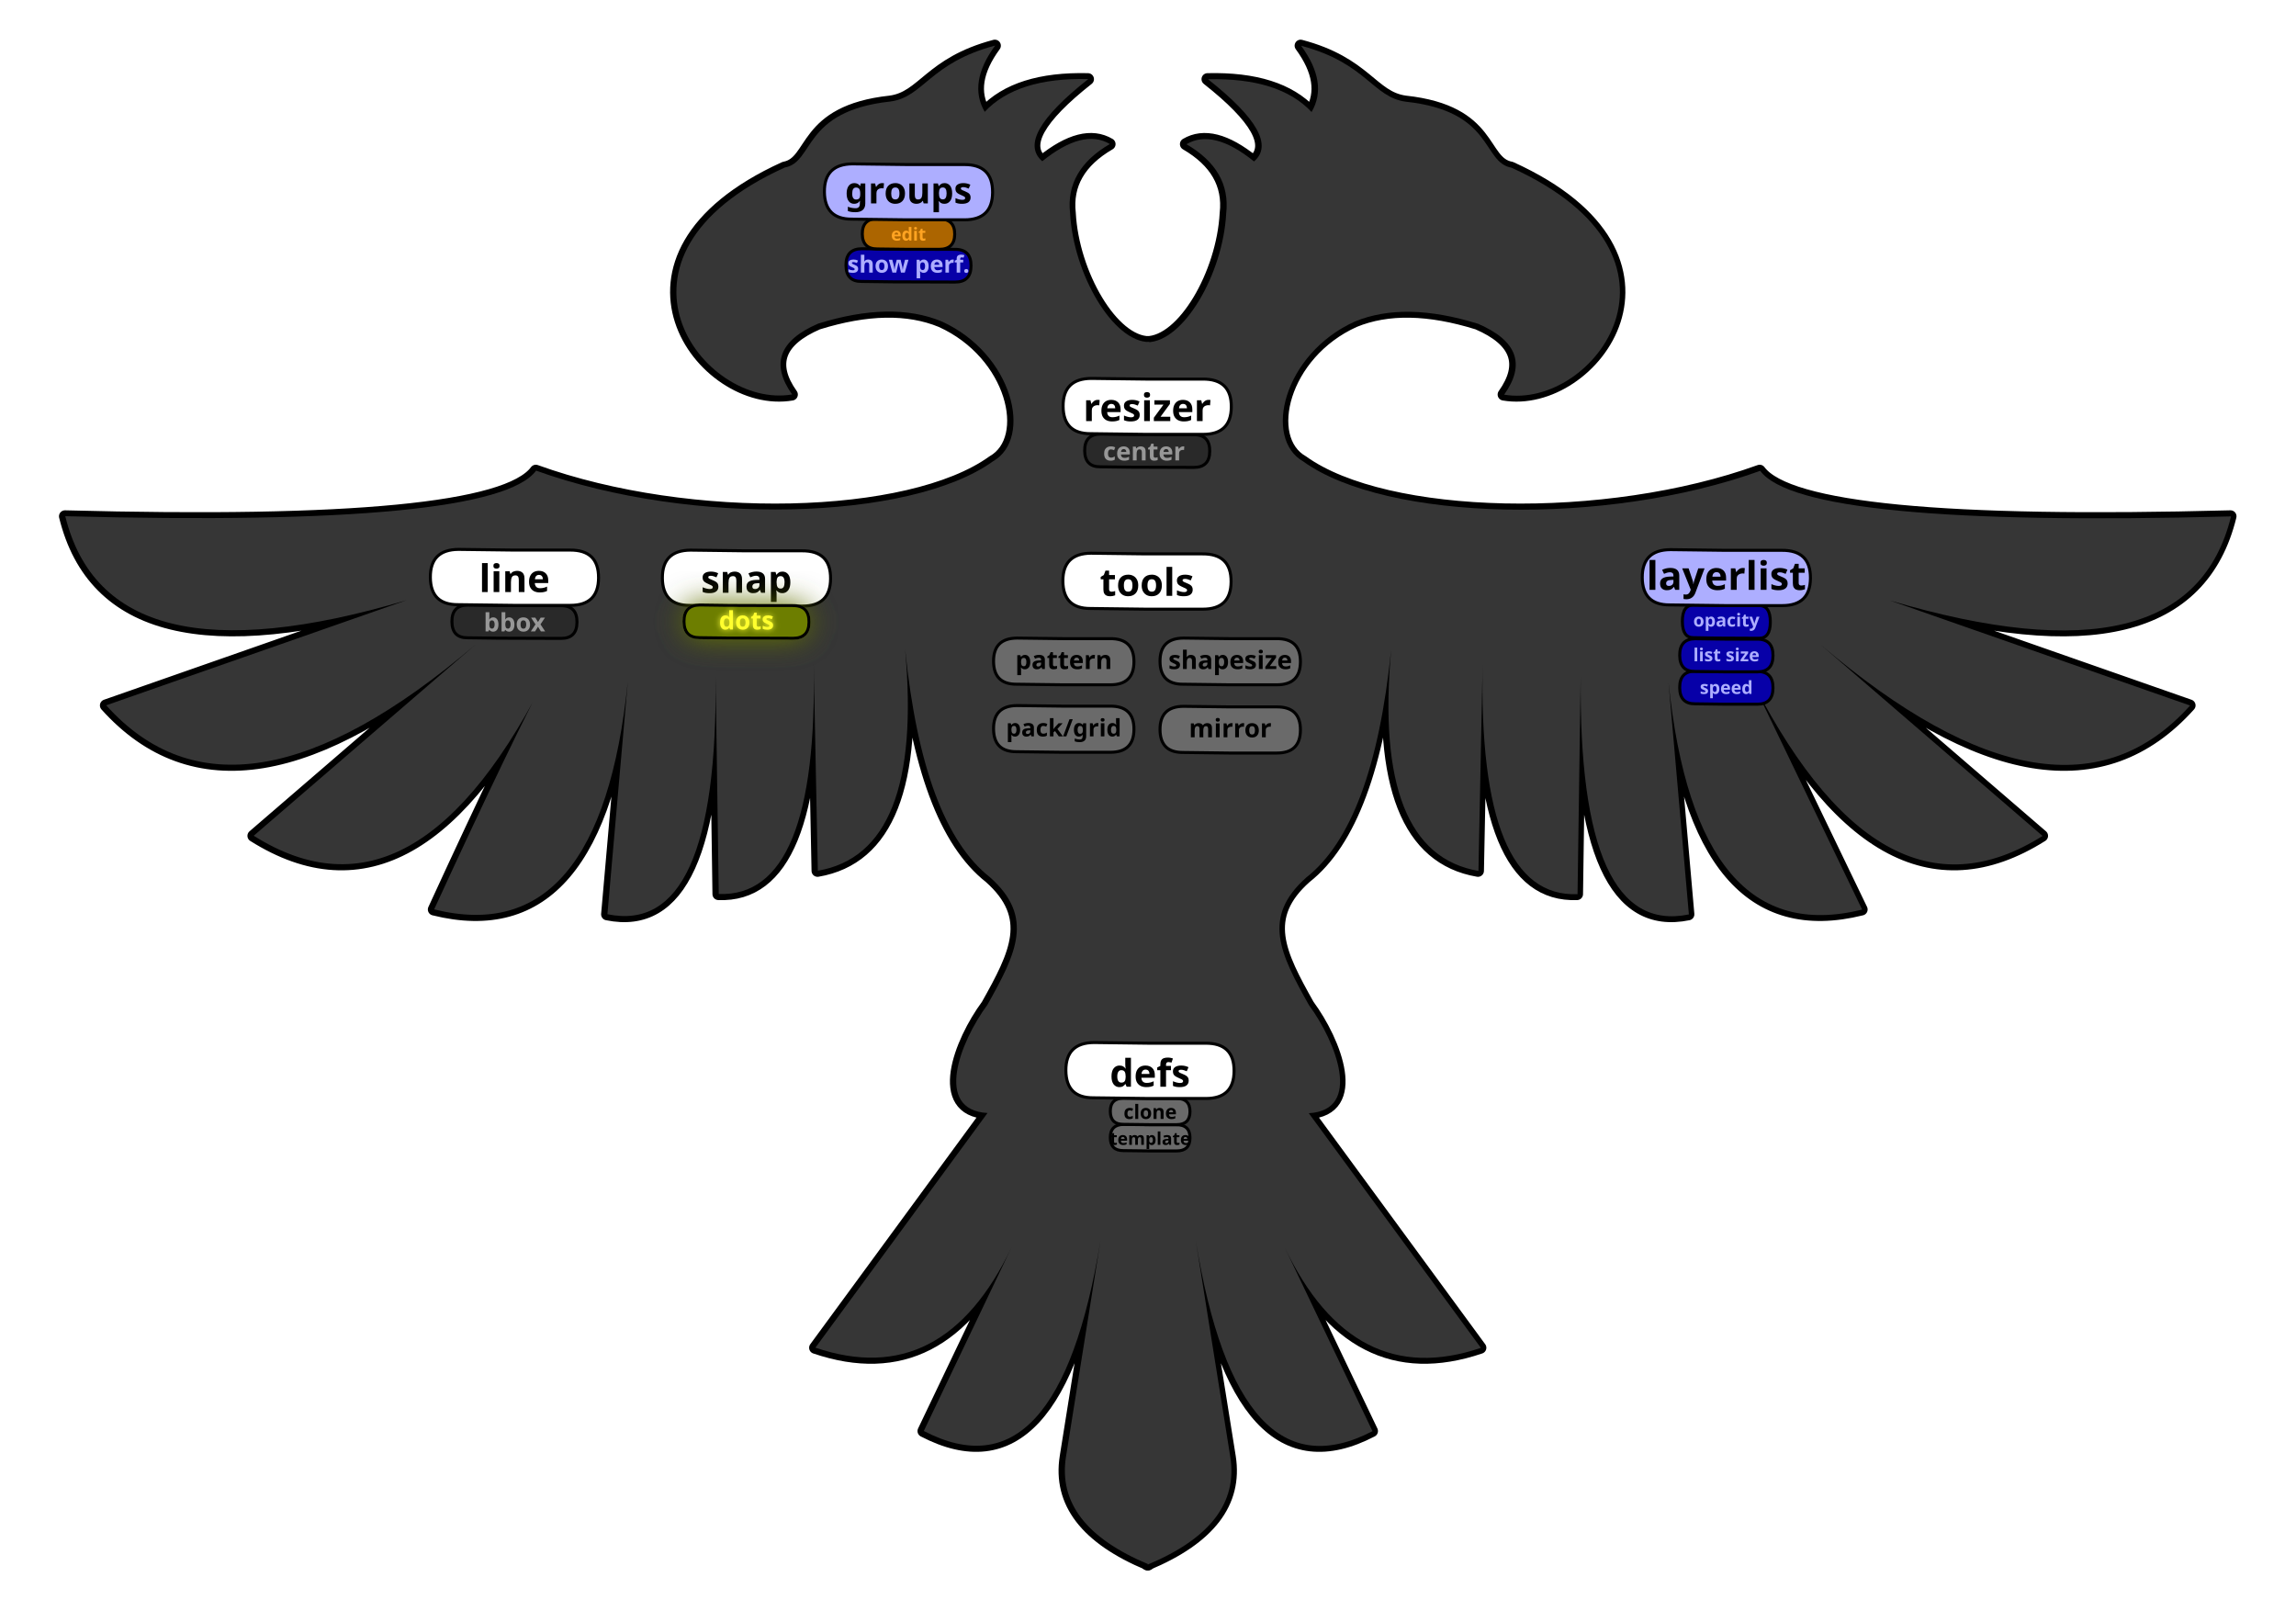
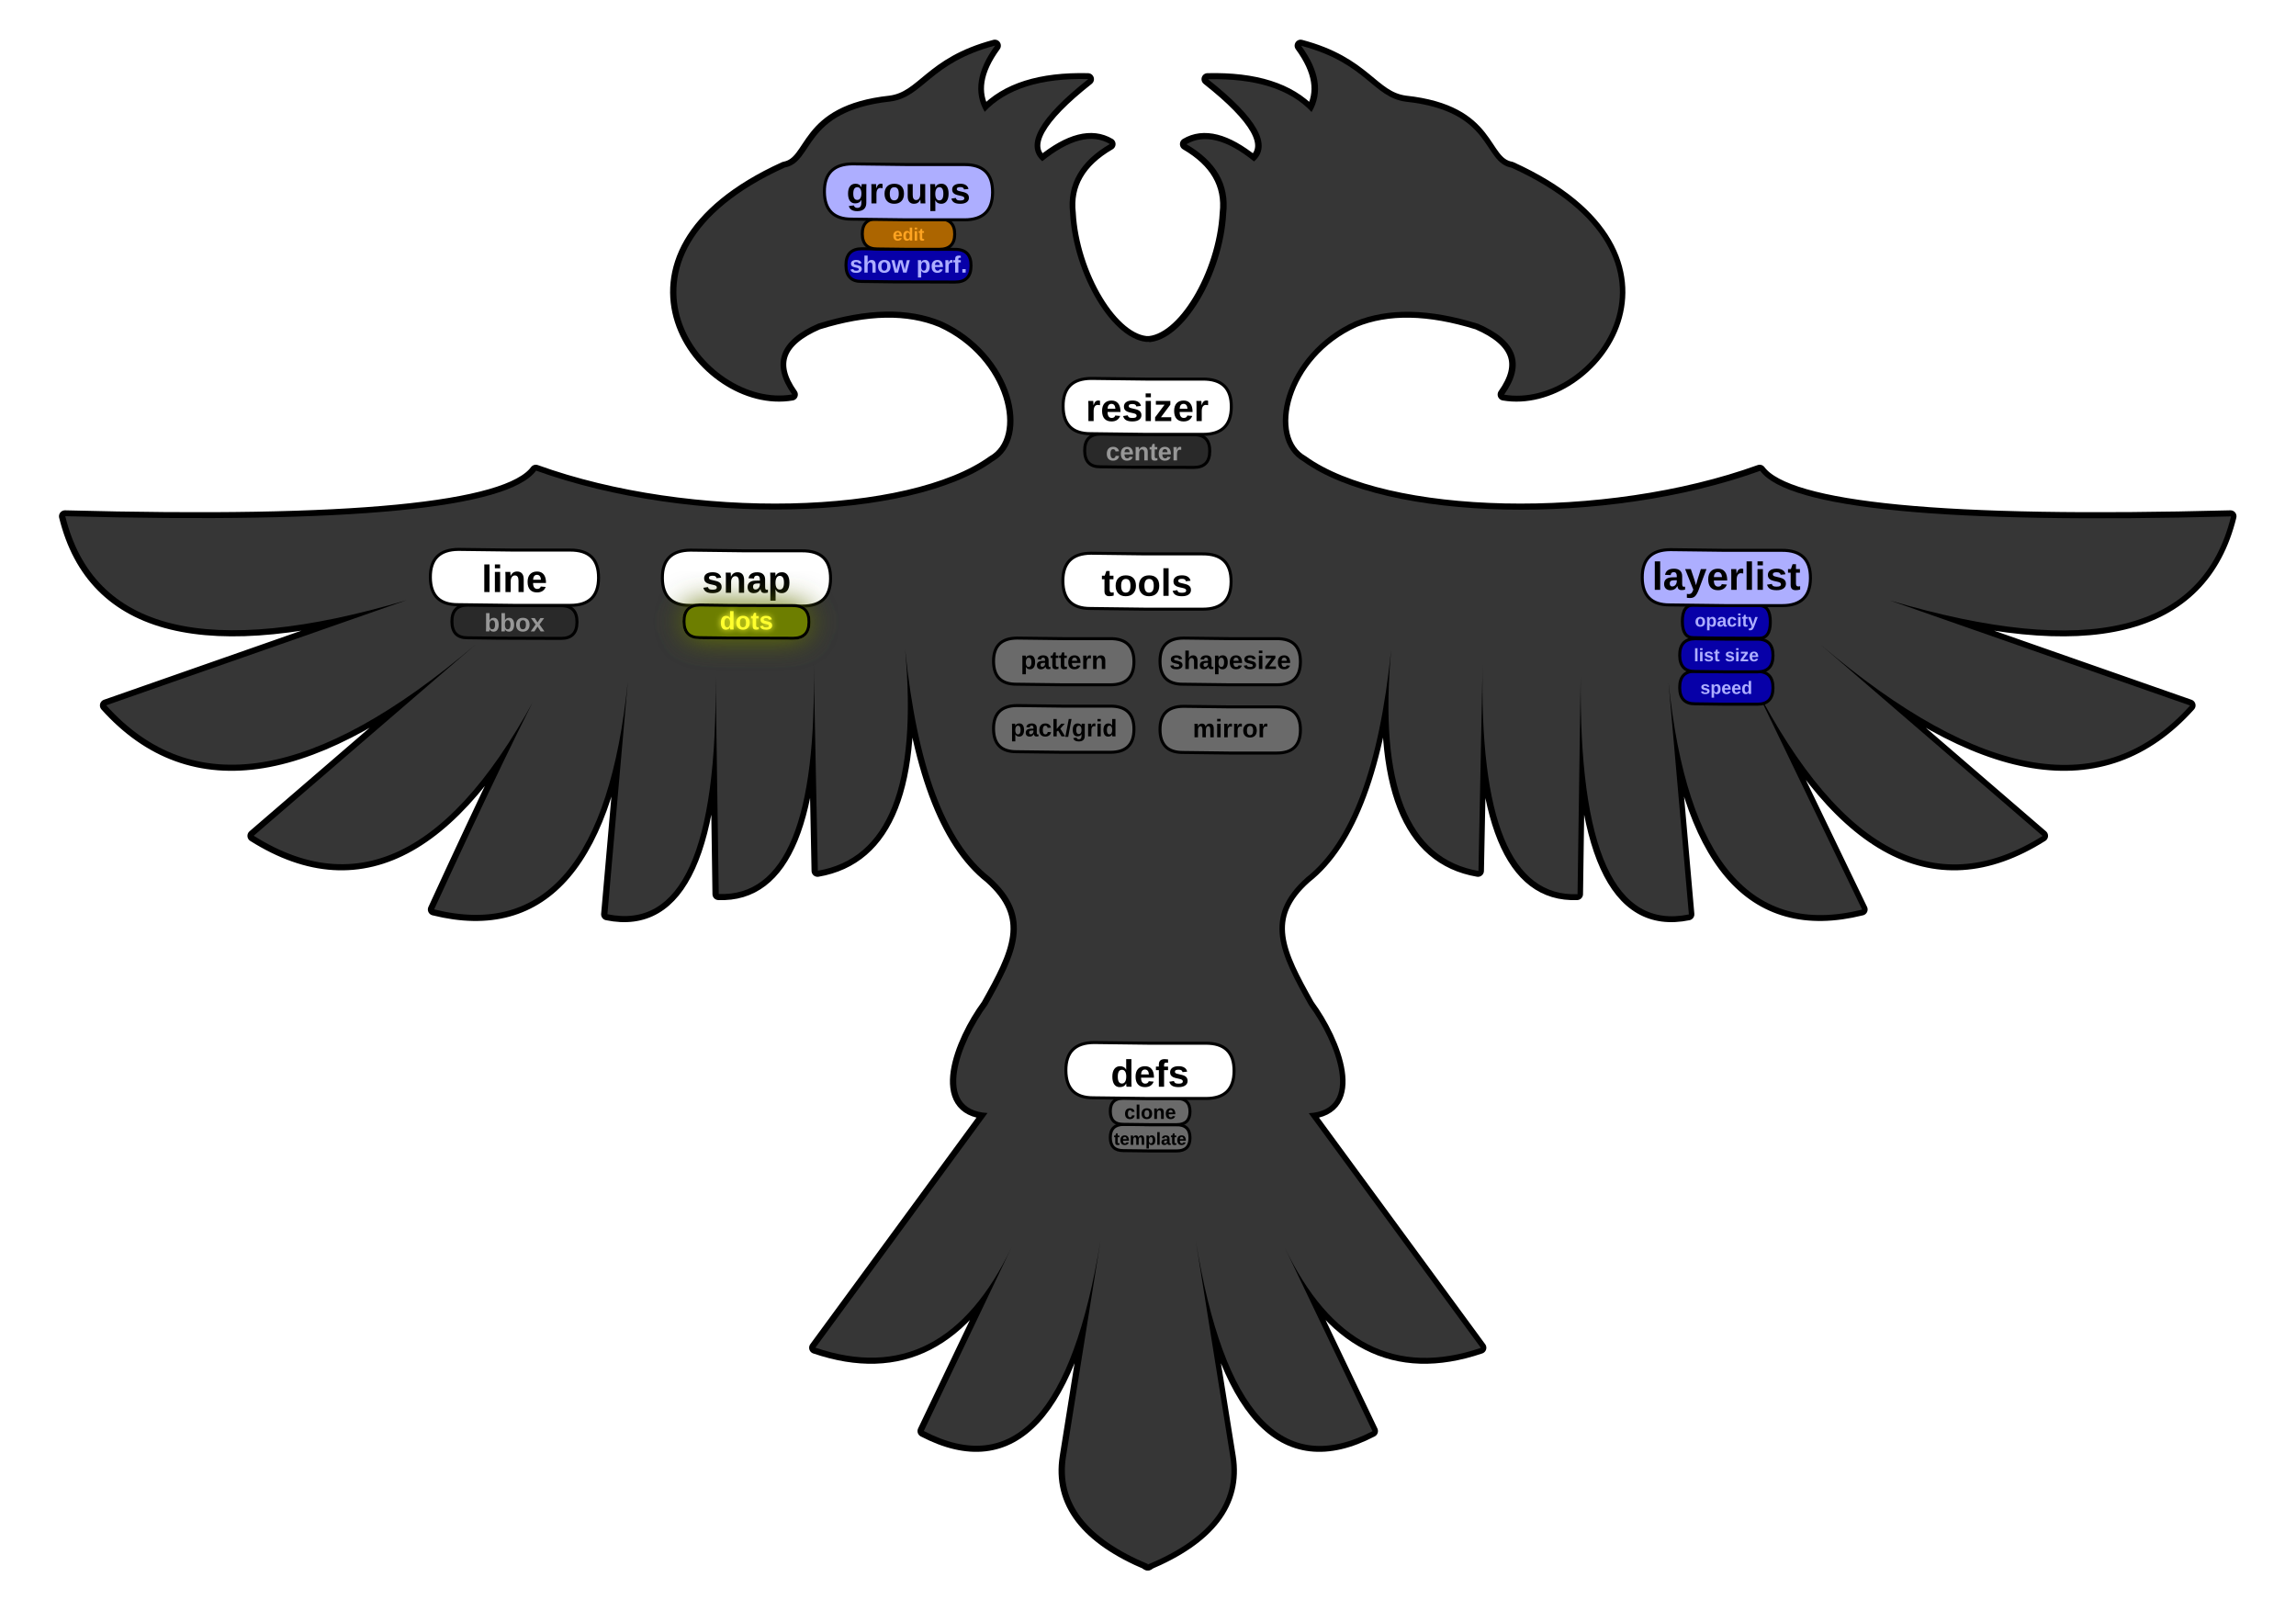
<svg xmlns="http://www.w3.org/2000/svg" xmlns:ns1="http://svgjs.com/svgjs" width="100%" height="100%" version="1.1" style="stroke-linecap: round; stroke-linejoin: round; stroke-miterlimit: 20; background: rgba(40, 40, 40, 0.95);" viewBox="-765.566 -29.756 1529.726 1072.652">
-   <defs id="SvgjsDefs2002">
+   <defs id="SvgjsDefs2016">
    <filter id="SvgjsFilter22641" width="300%" height="300%" x="-100%" y="-100%">
      <feColorMatrix id="SvgjsFeColorMatrix22642" type="matrix" values="1 0 0 0 0 0 1 0 0 0 0 0 1 0 0 0 0 0 1 0" result="SvgjsFeColorMatrix22642Out" in="SourceGraphic" />
      <feGaussianBlur id="SvgjsFeGaussianBlur22643" stdDeviation="10 10" result="SvgjsFeGaussianBlur22643Out" in="SvgjsFeColorMatrix22642Out" />
      <feBlend id="SvgjsFeBlend22644" in="SourceGraphic" in2="SvgjsFeGaussianBlur22643Out" mode="normal" result="SvgjsFeBlend22644Out" />
    </filter>
    <filter id="SvgjsFilter91377" width="300%" height="300%" x="-100%" y="-100%">
      <feColorMatrix id="SvgjsFeColorMatrix91378" type="matrix" values="1 0 0 0 0 0 1 0 0 0 0 0 1 0 0 0 0 0 1 0" result="SvgjsFeColorMatrix91378Out" in="SourceGraphic" />
      <feGaussianBlur id="SvgjsFeGaussianBlur91379" stdDeviation="2 2" result="SvgjsFeGaussianBlur91379Out" in="SvgjsFeColorMatrix91378Out" />
      <feBlend id="SvgjsFeBlend91380" in="SourceGraphic" in2="SvgjsFeGaussianBlur91379Out" mode="normal" result="SvgjsFeBlend91380Out" />
    </filter>
  </defs>
  <svg id="S-54-54e49e" style="overflow: visible; pointer-events: none;" data-hidden="false" data-disabled="true">
    <path id="P-4f-54d82a" d="M566.051 19.151C541.751 19.074 515.426 -26.241 513.273 -66.768Q510.056 -95.497 539.761 -112.797Q522.019 -123.341 494.738 -101.318Q476.127 -117.202 525.377 -156.067Q477.928 -157.213 456.396 -134.254Q445.131 -153.513 463.343 -178.383C419.748 -166.877 415.694 -144.088 393.643 -141.127C334.672 -134.766 343.106 -100.775 323.161 -97.13C191.729 -37.426 268.579 64.321 328.088 54.04Q306.439 23.631 345.468 6.827Q394.319 -8.366 427.546 5.312C475.391 26.947 488.708 83.391 461.945 98.558C406.565 138.472 260.287 141.929 157.503 104.798Q129.359 142.751 -156.191 135.159Q-127.98 250.148 71.227 191.109L-128.918 261.147Q-42.965 356.96 117.058 220.76L-30.633 348.036Q78.562 416.789 167.026 236.382Q142.222 282.513 89.571 397.087Q200.148 424.635 218.59 245.498L205.01 400.312Q278.791 415.55 277.102 241.551L279.19 386.829Q345.605 389.423 342.423 232.878L345.207 371.336Q415.598 359.299 403.381 223.957Q415.228 340.66 459.946 375.73C489.667 402.187 477.455 426.325 458.158 460.706C439.968 485.353 422.35 530.726 458.249 532.754L343.597 689.074Q428.59 717.933 474.346 622.073L415.807 744.579Q505.289 791.151 533.603 617.307L510.532 761.79Q503.352 807.483 565.525 833.419 " style="stroke: rgb(0, 0, 0); stroke-opacity: 1; stroke-width: 8; fill: rgb(115, 115, 115); fill-opacity: 0;" data-fill="#737373" class="" transform="matrix(1,0,0,1,-566.0807,179.0526)" />
    <path id="P-f4-3486a8" d="M-156.191 19.151C-131.891 19.074 -105.567 -26.241 -103.414 -66.768Q-100.196 -95.497 -129.901 -112.797Q-112.159 -123.341 -84.878 -101.318Q-66.268 -117.202 -115.518 -156.067Q-68.068 -157.213 -46.536 -134.254Q-35.272 -153.513 -53.484 -178.383C-9.889 -166.877 -5.834 -144.088 16.216 -141.127C75.187 -134.766 66.754 -100.775 86.699 -97.13C218.13 -37.426 141.28 64.321 81.772 54.04Q103.42 23.631 64.392 6.827Q15.541 -8.366 -17.686 5.312C-65.531 26.947 -78.848 83.391 -52.085 98.558C3.295 138.472 149.572 141.929 252.357 104.798Q280.5 142.751 566.051 135.159Q537.84 250.148 338.633 191.109L538.778 261.147Q452.825 356.96 292.801 220.76L440.493 348.036Q331.298 416.789 242.834 236.382L320.288 397.087Q209.712 424.635 191.269 245.498L204.85 400.312Q131.069 415.55 132.757 241.551L130.669 386.829Q64.255 389.423 67.437 232.878L64.653 371.336Q-5.739 359.299 6.479 223.957Q-5.368 340.66 -50.087 375.73C-79.807 402.187 -67.595 426.325 -48.299 460.706C-30.108 485.353 -12.49 530.726 -48.389 532.754L66.263 689.074Q-18.73 717.933 -64.487 622.073L-5.947 744.579Q-95.43 791.151 -123.743 617.307L-100.673 761.79Q-93.493 807.483 -155.666 833.419 " style="stroke: rgb(0, 0, 0); stroke-opacity: 1; stroke-width: 8; fill: rgb(115, 115, 115); fill-opacity: 0;" data-fill="#737373" class="" transform="matrix(1,0,0,1,154.4674,179.0526)" />
  </svg>
  <svg id="S-ab-0e3db4" style="overflow: visible; pointer-events: none;" data-disabled="true" data-hidden="false">
    <g id="G-22-adeb75" class="">
      <path id="P-1b-bd680c" d="M-156.191 19.151C-131.891 19.074 -105.567 -26.241 -103.414 -66.768Q-100.196 -95.497 -129.901 -112.797Q-112.159 -123.341 -84.878 -101.318Q-66.268 -117.202 -115.518 -156.067Q-68.068 -157.213 -46.536 -134.254Q-35.272 -153.513 -53.484 -178.383C-9.889 -166.877 -5.834 -144.088 16.216 -141.127C75.187 -134.766 66.754 -100.775 86.699 -97.13C218.13 -37.426 141.28 64.321 81.772 54.04Q103.42 23.631 64.392 6.827Q15.541 -8.366 -17.686 5.312C-65.531 26.947 -78.848 83.391 -52.085 98.558C3.295 138.472 149.572 141.929 252.357 104.798Q280.5 142.751 566.051 135.159Q537.84 250.148 338.633 191.109L538.778 261.147Q452.825 356.96 292.801 220.76L440.493 348.036Q331.298 416.789 242.834 236.382L320.288 397.087Q209.712 424.635 191.269 245.498L204.85 400.312Q131.069 415.55 132.757 241.551L130.669 386.829Q64.255 389.423 67.437 232.878L64.653 371.336Q-5.739 359.299 6.479 223.957Q-5.368 340.66 -50.087 375.73C-79.807 402.187 -67.595 426.325 -48.299 460.706C-30.108 485.353 -12.49 530.726 -48.389 532.754L66.263 689.074Q-18.73 717.933 -64.487 622.073L-5.947 744.579Q-95.43 791.151 -123.743 617.307L-100.673 761.79Q-93.493 807.483 -155.666 833.419 " style="stroke: rgb(0, 0, 0); stroke-opacity: 1; stroke-width: 0; fill: rgb(54, 54, 54); fill-opacity: 1;" data-fill="#737373" class="" transform="matrix(1,0,0,1,154.8152,179.1194)" />
      <path id="P-86-2c8822" d="M566.051 19.151C541.751 19.074 515.426 -26.241 513.273 -66.768Q510.056 -95.497 539.761 -112.797Q522.019 -123.341 494.738 -101.318Q476.127 -117.202 525.377 -156.067Q477.928 -157.213 456.396 -134.254Q445.131 -153.513 463.343 -178.383C419.748 -166.877 415.694 -144.088 393.643 -141.127C334.672 -134.766 343.106 -100.775 323.161 -97.13C191.729 -37.426 268.579 64.321 328.088 54.04Q306.439 23.631 345.468 6.827Q394.319 -8.366 427.546 5.312C475.391 26.947 488.708 83.391 461.945 98.558C406.565 138.472 260.287 141.929 157.503 104.798Q129.359 142.751 -156.191 135.159Q-127.98 250.148 71.227 191.109L-128.918 261.147Q-42.965 356.96 117.058 220.76L-30.633 348.036Q78.562 416.789 167.026 236.382Q142.222 282.513 89.571 397.087Q200.148 424.635 218.59 245.498L205.01 400.312Q278.791 415.55 277.102 241.551L279.19 386.829Q345.605 389.423 342.423 232.878L345.207 371.336Q415.598 359.299 403.381 223.957Q415.228 340.66 459.946 375.73C489.667 402.187 477.455 426.325 458.158 460.706C439.968 485.353 422.35 530.726 458.249 532.754L343.597 689.074Q428.59 717.933 474.346 622.073L415.807 744.579Q505.289 791.151 533.603 617.307L510.532 761.79Q503.352 807.483 565.525 833.419 " style="stroke: rgb(0, 0, 0); stroke-opacity: 1; stroke-width: 0; fill: rgb(54, 54, 54); fill-opacity: 1;" data-fill="#737373" class="" transform="matrix(1,0,0,1,-565.8838,178.9851)" />
    </g>
  </svg>
  <svg id="S-11-83ed69" style="overflow: visible; pointer-events: all;" data-hidden="false" data-disabled="false">
    <path id="P-aa-edf72d" d="M-98.18 -101.456L-56.843 -101.319Q-45.951 -101.427 -46.039 -90.313Q-46.102 -79.525 -56.637 -79.525L-98.23 -79.662L-119.015 -79.93Q-129.268 -79.885 -129.367 -90.658Q-129.451 -101.638 -118.784 -101.724L-98.18 -101.456 " style="stroke: rgb(0, 0, 0); stroke-opacity: 1; stroke-width: 2; fill: rgb(7, 0, 168); fill-opacity: 1;" class="" transform="matrix(1,-1.942890425442922e-16,1.942890425442922e-16,1,-72.57013,237.6755)" />
-     <text id="T-19-f764f0" font-family="Noteworthy" font-size="15.67" font-weight="bold" font-style="normal" style="stroke: rgb(0, 0, 0); stroke-opacity: 1; stroke-width: 0; fill: rgb(173, 174, 255); fill-opacity: 1;" text-anchor="middle" class="" transform="matrix(1,-1.942890425442922e-16,1.942890425442922e-16,1,-160.2808,133.8417)" ns1:data="{&quot;leading&quot;:&quot;1.15&quot;}">
+     <text id="T-19-f764f0" font-family="Arial" font-size="15.67" font-weight="bold" font-style="normal" style="stroke: rgb(0, 0, 0); stroke-opacity: 1; stroke-width: 0; fill: rgb(173, 174, 255); fill-opacity: 1;" text-anchor="middle" class="" transform="matrix(1,-1.942890425442922e-16,1.942890425442922e-16,1,-160.2808,133.8417)" ns1:data="{&quot;leading&quot;:&quot;1.15&quot;}">
      <tspan id="SvgjsTspan3307" dy="18.021" x="0" ns1:data="{&quot;newLined&quot;:true}">show perf.</tspan>
    </text>
    <path id="P-f5-256c88" d="M-99.041 -101.475L-78.304 -101.475Q-67.712 -101.575 -67.798 -91.259Q-67.859 -81.246 -78.104 -81.246L-99.089 -81.246L-119.301 -81.495Q-129.27 -81.454 -129.367 -91.453Q-129.449 -101.644 -119.077 -101.724L-99.041 -101.475 " style="stroke: rgb(0, 0, 0); stroke-opacity: 1; stroke-width: 2; fill: rgb(172, 101, 0); fill-opacity: 1;" class="" transform="matrix(1,-1.942890425442922e-16,1.942890425442922e-16,1,-61.69048,217.5845)" />
-     <text id="T-c2-10aec1" font-family="Noteworthy" font-size="11.871" font-weight="bold" font-style="normal" style="stroke: rgb(0, 0, 0); stroke-opacity: 1; stroke-width: 0; fill: rgb(255, 164, 34); fill-opacity: 1;" text-anchor="middle" class="" transform="matrix(1,-1.942890425442922e-16,1.942890425442922e-16,1,-160.2839,116.8465)" ns1:data="{&quot;leading&quot;:&quot;1.15&quot;}">
+     <text id="T-c2-10aec1" font-family="Arial" font-size="11.871" font-weight="bold" font-style="normal" style="stroke: rgb(0, 0, 0); stroke-opacity: 1; stroke-width: 0; fill: rgb(255, 164, 34); fill-opacity: 1;" text-anchor="middle" class="" transform="matrix(1,-1.942890425442922e-16,1.942890425442922e-16,1,-160.2839,116.8465)" ns1:data="{&quot;leading&quot;:&quot;1.15&quot;}">
      <tspan id="SvgjsTspan2184" dy="13.652" x="0" ns1:data="{&quot;newLined&quot;:true}">edit</tspan>
    </text>
    <path id="P-d8-c2687f" d="M-74.176 -101.27L-36.436 -101.27Q-17.161 -101.452 -17.317 -82.679Q-17.429 -64.456 -36.073 -64.456L-74.264 -64.456L-111.048 -64.91Q-129.19 -64.834 -129.367 -83.031Q-129.515 -101.579 -110.639 -101.724L-74.176 -101.27 " style="stroke: rgb(0, 0, 0); stroke-opacity: 1; stroke-width: 2; fill: rgb(173, 174, 255); fill-opacity: 1;" class="" transform="matrix(1,-1.942890425442922e-16,1.942890425442922e-16,1,-86.93109,181.1434)" />
-     <text id="T-c8-e625c0" font-family="Noteworthy" font-size="24.356" font-weight="bold" font-style="normal" style="stroke: rgb(0, 0, 0); stroke-opacity: 1; stroke-width: 0; fill: rgb(0, 0, 0); fill-opacity: 1;" text-anchor="middle" class="" transform="matrix(1,-1.942890425442922e-16,1.942890425442922e-16,1,-160.2778,77.76798)" ns1:data="{&quot;leading&quot;:&quot;1.15&quot;}">
+     <text id="T-c8-e625c0" font-family="Arial" font-size="24.356" font-weight="bold" font-style="normal" style="stroke: rgb(0, 0, 0); stroke-opacity: 1; stroke-width: 0; fill: rgb(0, 0, 0); fill-opacity: 1;" text-anchor="middle" class="" transform="matrix(1,-1.942890425442922e-16,1.942890425442922e-16,1,-160.2778,77.76798)" ns1:data="{&quot;leading&quot;:&quot;1.15&quot;}">
      <tspan id="SvgjsTspan3258" dy="28.009" x="0" ns1:data="{&quot;newLined&quot;:true}">groups</tspan>
    </text>
    <path id="P-db-0ac300" d="M-74.176 -101.27L-36.436 -101.27Q-17.161 -101.452 -17.317 -82.679Q-17.429 -64.456 -36.073 -64.456L-74.264 -64.456L-111.048 -64.91Q-129.19 -64.834 -129.367 -83.031Q-129.515 -101.579 -110.639 -101.724L-74.176 -101.27 " style="stroke: rgb(0, 0, 0); stroke-opacity: 1; stroke-width: 2; fill: rgb(255, 255, 255); fill-opacity: 1;" class="" transform="matrix(0.9999999,-3.95211141590579e-10,3.95211141590579e-10,0.9999999,71.96228,440.5213)" />
-     <text id="T-8a-479955" font-family="Noteworthy" font-size="25.402" font-weight="bold" font-style="normal" style="stroke: rgb(0, 0, 0); stroke-opacity: 1; stroke-width: 0; fill: rgb(0, 0, 0); fill-opacity: 1;" text-anchor="middle" class="" transform="matrix(0.9999999,-3.95211141590579e-10,3.95211141590579e-10,0.9999999,-1.379395,338.0022)" ns1:data="{&quot;leading&quot;:&quot;1.15&quot;}">
+     <text id="T-8a-479955" font-family="Arial" font-size="25.402" font-weight="bold" font-style="normal" style="stroke: rgb(0, 0, 0); stroke-opacity: 1; stroke-width: 0; fill: rgb(0, 0, 0); fill-opacity: 1;" text-anchor="middle" class="" transform="matrix(0.9999999,-3.95211141590579e-10,3.95211141590579e-10,0.9999999,-1.379395,338.0022)" ns1:data="{&quot;leading&quot;:&quot;1.15&quot;}">
      <tspan id="SvgjsTspan85574" dy="29.212" x="0" ns1:data="{&quot;newLined&quot;:true}">tools</tspan>
    </text>
    <g id="G-fd-a948c4" class="">
      <path id="P-80-912328" d="M-83.29 -101.345L-51.781 -101.345Q-35.689 -101.497 -35.819 -85.824Q-35.912 -70.61 -51.478 -70.61L-83.363 -70.61L-114.073 -70.989Q-129.22 -70.925 -129.367 -86.118Q-129.491 -101.603 -113.731 -101.724L-83.29 -101.345 " style="stroke: rgb(0, 0, 0); stroke-opacity: 1; stroke-width: 2; fill: rgb(106, 106, 106); fill-opacity: 1;" class="" transform="matrix(0.9999998,1.185632703126771e-9,-1.185632703126771e-9,0.9999998,25.75867,497.0602)" />
-       <text id="T-fd-07aea9" font-family="Noteworthy" font-size="16.955" font-weight="bold" font-style="normal" style="stroke: rgb(0, 0, 0); stroke-opacity: 1; stroke-width: 0; fill: rgb(0, 0, 0); fill-opacity: 1;" text-anchor="middle" class="" transform="matrix(0.9999998,1.185632703126771e-9,-1.185632703126771e-9,0.9999998,-56.84229,396.4589)" ns1:data="{&quot;leading&quot;:&quot;1.15&quot;}">
+       <text id="T-fd-07aea9" font-family="Arial" font-size="16.955" font-weight="bold" font-style="normal" style="stroke: rgb(0, 0, 0); stroke-opacity: 1; stroke-width: 0; fill: rgb(0, 0, 0); fill-opacity: 1;" text-anchor="middle" class="" transform="matrix(0.9999998,1.185632703126771e-9,-1.185632703126771e-9,0.9999998,-56.84229,396.4589)" ns1:data="{&quot;leading&quot;:&quot;1.15&quot;}">
        <tspan id="SvgjsTspan36816" dy="19.499" x="0" ns1:data="{&quot;newLined&quot;:true}">pattern</tspan>
      </text>
    </g>
    <g id="G-fd-42efcc" class="">
      <path id="P-64-c0c534" d="M-83.29 -101.345L-51.781 -101.345Q-35.689 -101.497 -35.819 -85.824Q-35.912 -70.61 -51.478 -70.61L-83.363 -70.61L-114.073 -70.989Q-129.22 -70.925 -129.367 -86.118Q-129.491 -101.603 -113.731 -101.724L-83.29 -101.345 " style="stroke: rgb(0, 0, 0); stroke-opacity: 1; stroke-width: 2; fill: rgb(106, 106, 106); fill-opacity: 1;" class="" transform="matrix(0.9999998,1.185632703126771e-9,-1.185632703126771e-9,0.9999998,136.6692,497.0602)" />
-       <text id="T-73-7af4f3" font-family="Noteworthy" font-size="16.955" font-weight="bold" font-style="normal" style="stroke: rgb(0, 0, 0); stroke-opacity: 1; stroke-width: 0; fill: rgb(0, 0, 0); fill-opacity: 1;" text-anchor="middle" class="" transform="matrix(0.9999998,1.185632703126771e-9,-1.185632703126771e-9,0.9999998,54.07874,396.4589)" ns1:data="{&quot;leading&quot;:&quot;1.15&quot;}">
+       <text id="T-73-7af4f3" font-family="Arial" font-size="16.955" font-weight="bold" font-style="normal" style="stroke: rgb(0, 0, 0); stroke-opacity: 1; stroke-width: 0; fill: rgb(0, 0, 0); fill-opacity: 1;" text-anchor="middle" class="" transform="matrix(0.9999998,1.185632703126771e-9,-1.185632703126771e-9,0.9999998,54.07874,396.4589)" ns1:data="{&quot;leading&quot;:&quot;1.15&quot;}">
        <tspan id="SvgjsTspan6531" dy="19.499" x="0" ns1:data="{&quot;newLined&quot;:true}">shapesize</tspan>
      </text>
    </g>
    <g id="G-69-0c3b50" transform="matrix(1,0,0,1,-110.9094,-0.890686)" class="">
      <path id="P-0f-4a0e08" d="M-83.29 -101.345L-51.781 -101.345Q-35.689 -101.497 -35.819 -85.824Q-35.912 -70.61 -51.478 -70.61L-83.363 -70.61L-114.073 -70.989Q-129.22 -70.925 -129.367 -86.118Q-129.491 -101.603 -113.731 -101.724L-83.29 -101.345 " style="stroke: rgb(0, 0, 0); stroke-opacity: 1; stroke-width: 2; fill: rgb(106, 106, 106); fill-opacity: 1;" class="" transform="matrix(0.9999999,-3.95211141590579e-10,3.95211141590579e-10,0.9999999,136.6692,542.9125)" />
-       <text id="T-db-868718" font-family="Noteworthy" font-size="16" font-weight="bold" font-style="normal" style="stroke: rgb(0, 0, 0); stroke-opacity: 1; stroke-width: 0; fill: rgb(0, 0, 0); fill-opacity: 1;" text-anchor="middle" class="" transform="matrix(0.9999999,-3.95211141590579e-10,3.95211141590579e-10,0.9999999,54.06833,443.3088)" ns1:data="{&quot;leading&quot;:&quot;1.15&quot;}">
+       <text id="T-db-868718" font-family="Arial" font-size="16" font-weight="bold" font-style="normal" style="stroke: rgb(0, 0, 0); stroke-opacity: 1; stroke-width: 0; fill: rgb(0, 0, 0); fill-opacity: 1;" text-anchor="middle" class="" transform="matrix(0.9999999,-3.95211141590579e-10,3.95211141590579e-10,0.9999999,54.06833,443.3088)" ns1:data="{&quot;leading&quot;:&quot;1.15&quot;}">
        <tspan id="SvgjsTspan12066" dy="18.4" x="0" ns1:data="{&quot;newLined&quot;:true}">pack/grid</tspan>
      </text>
    </g>
    <g id="G-3a-b4c39f" transform="matrix(1,0,0,1,-2.384185791015625e-7,-47.55472)" class="">
      <path id="P-4b-c5526d" d="M-83.29 -101.345L-51.781 -101.345Q-35.689 -101.497 -35.819 -85.824Q-35.912 -70.61 -51.478 -70.61L-83.363 -70.61L-114.073 -70.989Q-129.22 -70.925 -129.367 -86.118Q-129.491 -101.603 -113.731 -101.724L-83.29 -101.345 " style="stroke: rgb(0, 0, 0); stroke-opacity: 1; stroke-width: 2; fill: rgb(106, 106, 106); fill-opacity: 1;" class="" transform="matrix(0.9999998,1.185632703126771e-9,-1.185632703126771e-9,0.9999998,136.6692,590.0792)" />
-       <text id="T-62-da81e2" font-family="Noteworthy" font-size="16.955" font-weight="bold" font-style="normal" style="stroke: rgb(0, 0, 0); stroke-opacity: 1; stroke-width: 0; fill: rgb(0, 0, 0); fill-opacity: 1;" text-anchor="middle" class="" transform="matrix(0.9999998,1.185632703126771e-9,-1.185632703126771e-9,0.9999998,54.06824,489.4779)" ns1:data="{&quot;leading&quot;:&quot;1.15&quot;}">
+       <text id="T-62-da81e2" font-family="Arial" font-size="16.955" font-weight="bold" font-style="normal" style="stroke: rgb(0, 0, 0); stroke-opacity: 1; stroke-width: 0; fill: rgb(0, 0, 0); fill-opacity: 1;" text-anchor="middle" class="" transform="matrix(0.9999998,1.185632703126771e-9,-1.185632703126771e-9,0.9999998,54.06824,489.4779)" ns1:data="{&quot;leading&quot;:&quot;1.15&quot;}">
        <tspan id="SvgjsTspan64710" dy="19.499" x="0" ns1:data="{&quot;newLined&quot;:true}">mirror</tspan>
      </text>
    </g>
    <path id="P-94-5a555f" d="M-74.176 -101.27L-36.436 -101.27Q-17.161 -101.452 -17.317 -82.679Q-17.429 -64.456 -36.073 -64.456L-74.264 -64.456L-111.048 -64.91Q-129.19 -64.834 -129.367 -83.031Q-129.515 -101.579 -110.639 -101.724L-74.176 -101.27 " style="stroke: rgb(0, 0, 0); stroke-opacity: 1; stroke-width: 2; fill: rgb(255, 255, 255); fill-opacity: 1;" class="" transform="matrix(1,0,0,1,-194.8776,438.4744)" />
-     <text id="T-8e-ef81dc" font-family="Noteworthy" font-size="25.402" font-weight="bold" font-style="normal" style="stroke: rgb(0, 0, 0); stroke-opacity: 1; stroke-width: 0; fill: rgb(0, 0, 0); fill-opacity: 1;" text-anchor="middle" class="" transform="matrix(1,0,0,1,-268.2166,335.9555)" ns1:data="{&quot;leading&quot;:&quot;1.15&quot;}">
+     <text id="T-8e-ef81dc" font-family="Arial" font-size="25.402" font-weight="bold" font-style="normal" style="stroke: rgb(0, 0, 0); stroke-opacity: 1; stroke-width: 0; fill: rgb(0, 0, 0); fill-opacity: 1;" text-anchor="middle" class="" transform="matrix(1,0,0,1,-268.2166,335.9555)" ns1:data="{&quot;leading&quot;:&quot;1.15&quot;}">
      <tspan id="SvgjsTspan166697" dy="29.212" x="0" ns1:data="{&quot;newLined&quot;:true}">snap</tspan>
    </text>
    <g id="G-60-e40e3a" transform="matrix(1,0,0,1,-67.46169,-2.480303)">
      <path id="P-5d-1a4d0f" d="M-98.18 -101.456L-56.843 -101.319Q-45.951 -101.427 -46.039 -90.313Q-46.102 -79.525 -56.637 -79.525L-98.23 -79.662L-119.015 -79.93Q-129.268 -79.885 -129.367 -90.658Q-129.451 -101.638 -118.784 -101.724L-98.18 -101.456 " style="stroke: rgb(0, 0, 0); stroke-opacity: 1; stroke-width: 2; fill: rgb(41, 41, 41); fill-opacity: 1;" class="" transform="matrix(1,-1.942890425442922e-16,1.942890425442922e-16,1,-267.6445,477.5497)" />
-       <text id="T-ad-fc42f6" font-family="Noteworthy" font-size="16.821" font-weight="bold" font-style="normal" style="stroke: rgb(0, 0, 0); stroke-opacity: 1; stroke-width: 0; fill: rgb(151, 151, 151); fill-opacity: 1;" text-anchor="middle" class="" transform="matrix(1,-1.942890425442922e-16,1.942890425442922e-16,1,-355.3475,374.0285)" ns1:data="{&quot;leading&quot;:&quot;1.15&quot;}">
+       <text id="T-ad-fc42f6" font-family="Arial" font-size="16.821" font-weight="bold" font-style="normal" style="stroke: rgb(0, 0, 0); stroke-opacity: 1; stroke-width: 0; fill: rgb(151, 151, 151); fill-opacity: 1;" text-anchor="middle" class="" transform="matrix(1,-1.942890425442922e-16,1.942890425442922e-16,1,-355.3475,374.0285)" ns1:data="{&quot;leading&quot;:&quot;1.15&quot;}">
        <tspan id="SvgjsTspan4310" dy="19.344" x="0" ns1:data="{&quot;newLined&quot;:true}">bbox</tspan>
      </text>
      <path id="P-65-81bc23" d="M-74.176 -101.27L-36.436 -101.27Q-17.161 -101.452 -17.317 -82.679Q-17.429 -64.456 -36.073 -64.456L-74.264 -64.456L-111.048 -64.91Q-129.19 -64.834 -129.367 -83.031Q-129.515 -101.579 -110.639 -101.724L-74.176 -101.27 " style="stroke: rgb(0, 0, 0); stroke-opacity: 1; stroke-width: 2; fill: rgb(255, 255, 255); fill-opacity: 1;" class="" transform="matrix(1,0,0,1,-282.0071,440.4587)" />
-       <text id="T-a3-6f5a7d" font-family="Noteworthy" font-size="25.402" font-weight="bold" font-style="normal" style="stroke: rgb(0, 0, 0); stroke-opacity: 1; stroke-width: 0; fill: rgb(0, 0, 0); fill-opacity: 1;" text-anchor="middle" class="" transform="matrix(1,0,0,1,-355.3461,337.9398)" ns1:data="{&quot;leading&quot;:&quot;1.15&quot;}">
+       <text id="T-a3-6f5a7d" font-family="Arial" font-size="25.402" font-weight="bold" font-style="normal" style="stroke: rgb(0, 0, 0); stroke-opacity: 1; stroke-width: 0; fill: rgb(0, 0, 0); fill-opacity: 1;" text-anchor="middle" class="" transform="matrix(1,0,0,1,-355.3461,337.9398)" ns1:data="{&quot;leading&quot;:&quot;1.15&quot;}">
        <tspan id="SvgjsTspan2979" dy="29.212" x="0" ns1:data="{&quot;newLined&quot;:true}">line</tspan>
      </text>
    </g>
    <path id="P-32-392172" d="M-103.22 -101.509L-85.34 -101.509Q-76.209 -101.595 -76.282 -92.701Q-76.335 -84.068 -85.168 -84.068L-103.262 -84.068L-120.688 -84.283Q-129.284 -84.247 -129.367 -92.868Q-129.438 -101.655 -120.495 -101.724L-103.22 -101.509 " style="stroke: rgb(0, 0, 0); stroke-opacity: 1; stroke-width: 2; fill: rgb(106, 106, 106); fill-opacity: 1;" class="" transform="matrix(1,0,0,1,103.5524,821.0715)" />
-     <text id="T-0a-91fd58" font-family="Noteworthy" font-size="11.756" font-weight="bold" font-style="normal" style="stroke: rgb(0, 0, 0); stroke-opacity: 1; stroke-width: 0; fill: rgb(0, 0, 0); fill-opacity: 1;" text-anchor="middle" class="" transform="matrix(1,0,0,1,0.7225952,719.4359)" ns1:data="{&quot;leading&quot;:&quot;1.15&quot;}">
+     <text id="T-0a-91fd58" font-family="Arial" font-size="11.756" font-weight="bold" font-style="normal" style="stroke: rgb(0, 0, 0); stroke-opacity: 1; stroke-width: 0; fill: rgb(0, 0, 0); fill-opacity: 1;" text-anchor="middle" class="" transform="matrix(1,0,0,1,0.7225952,719.4359)" ns1:data="{&quot;leading&quot;:&quot;1.15&quot;}">
      <tspan id="SvgjsTspan14288" dy="13.52" x="0" ns1:data="{&quot;newLined&quot;:true}">template</tspan>
    </text>
    <path id="P-97-988342" d="M-103.22 -101.509L-85.34 -101.509Q-76.209 -101.595 -76.282 -92.701Q-76.335 -84.068 -85.168 -84.068L-103.262 -84.068L-120.688 -84.283Q-129.284 -84.247 -129.367 -92.868Q-129.438 -101.655 -120.495 -101.724L-103.22 -101.509 " style="stroke: rgb(0, 0, 0); stroke-opacity: 1; stroke-width: 2; fill: rgb(106, 106, 106); fill-opacity: 1;" class="" transform="matrix(1,0,0,1,103.5528,803.5565)" />
-     <text id="T-11-7c393c" font-family="Noteworthy" font-size="13.202" font-weight="bold" font-style="normal" style="stroke: rgb(0, 0, 0); stroke-opacity: 1; stroke-width: 0; fill: rgb(0, 0, 0); fill-opacity: 1;" text-anchor="middle" class="" transform="matrix(1,0,0,1,0.7279052,700.4971)" ns1:data="{&quot;leading&quot;:&quot;1.15&quot;}">
+     <text id="T-11-7c393c" font-family="Arial" font-size="13.202" font-weight="bold" font-style="normal" style="stroke: rgb(0, 0, 0); stroke-opacity: 1; stroke-width: 0; fill: rgb(0, 0, 0); fill-opacity: 1;" text-anchor="middle" class="" transform="matrix(1,0,0,1,0.7279052,700.4971)" ns1:data="{&quot;leading&quot;:&quot;1.15&quot;}">
      <tspan id="SvgjsTspan14114" dy="15.183" x="0" ns1:data="{&quot;newLined&quot;:true}">clone</tspan>
    </text>
    <path id="P-3f-e89c90" d="M-74.176 -101.27L-36.436 -101.27Q-17.161 -101.452 -17.317 -82.679Q-17.429 -64.456 -36.073 -64.456L-74.264 -64.456L-111.048 -64.91Q-129.19 -64.834 -129.367 -83.031Q-129.515 -101.579 -110.639 -101.724L-74.176 -101.27 " style="stroke: rgb(0, 0, 0); stroke-opacity: 1; stroke-width: 2; fill: rgb(255, 255, 255); fill-opacity: 1;" class="" transform="matrix(1,0,0,1,73.9552,766.512)" />
-     <text id="T-32-331845" font-family="Noteworthy" font-size="25.402" font-weight="bold" font-style="normal" style="stroke: rgb(0, 0, 0); stroke-opacity: 1; stroke-width: 0; fill: rgb(0, 0, 0); fill-opacity: 1;" text-anchor="middle" class="" transform="matrix(1,0,0,1,0.6133423,665.0259)" ns1:data="{&quot;leading&quot;:&quot;1.15&quot;}">
+     <text id="T-32-331845" font-family="Arial" font-size="25.402" font-weight="bold" font-style="normal" style="stroke: rgb(0, 0, 0); stroke-opacity: 1; stroke-width: 0; fill: rgb(0, 0, 0); fill-opacity: 1;" text-anchor="middle" class="" transform="matrix(1,0,0,1,0.6133423,665.0259)" ns1:data="{&quot;leading&quot;:&quot;1.15&quot;}">
      <tspan id="SvgjsTspan2589" dy="29.212" x="0" ns1:data="{&quot;newLined&quot;:true}">defs</tspan>
    </text>
    <g id="G-f7-4501dd" transform="matrix(1,0,0,1,128.7686,-22.33984)">
      <path id="P-01-31c53d" d="M-98.754 -101.456L-77.82 -101.456Q-67.129 -101.563 -67.215 -90.45Q-67.277 -79.662 -77.619 -79.662L-98.803 -79.662L-119.206 -79.93Q-129.269 -79.885 -129.367 -90.658Q-129.45 -101.638 -118.979 -101.724L-98.754 -101.456 " style="stroke: rgb(0, 0, 0); stroke-opacity: 1; stroke-width: 2; fill: rgb(7, 0, 168); fill-opacity: 1;" class="" transform="matrix(1,0,0,1,354.1434,541.3893)" />
-       <text id="T-5c-181107" font-family="Noteworthy" font-size="12" font-weight="bold" font-style="normal" style="stroke: rgb(0, 0, 0); stroke-opacity: 1; stroke-width: 0; fill: rgb(173, 174, 255); fill-opacity: 1;" text-anchor="middle" class="" transform="matrix(1,0,0,1,255.8491,441.0864)" ns1:data="{&quot;leading&quot;:&quot;1.15&quot;}">
+       <text id="T-5c-181107" font-family="Arial" font-size="12" font-weight="bold" font-style="normal" style="stroke: rgb(0, 0, 0); stroke-opacity: 1; stroke-width: 0; fill: rgb(173, 174, 255); fill-opacity: 1;" text-anchor="middle" class="" transform="matrix(1,0,0,1,255.8491,441.0864)" ns1:data="{&quot;leading&quot;:&quot;1.15&quot;}">
        <tspan id="SvgjsTspan11774" dy="13.8" x="0" ns1:data="{&quot;newLined&quot;:true}">speed</tspan>
      </text>
    </g>
    <path id="P-f7-5a9212" d="M-98.754 -101.456L-77.82 -101.456Q-67.129 -101.563 -67.215 -90.45Q-67.277 -79.662 -77.619 -79.662L-98.803 -79.662L-119.206 -79.93Q-129.269 -79.885 -129.367 -90.658Q-129.45 -101.638 -118.979 -101.724L-98.754 -101.456 " style="stroke: rgb(0, 0, 0); stroke-opacity: 1; stroke-width: 2; fill: rgb(7, 0, 168); fill-opacity: 1;" class="" transform="matrix(1,0,0,1,482.9165,497.5035)" />
-     <text id="T-45-89feaa" font-family="Noteworthy" font-size="12" font-weight="bold" font-style="normal" style="stroke: rgb(0, 0, 0); stroke-opacity: 1; stroke-width: 0; fill: rgb(173, 174, 255); fill-opacity: 1;" text-anchor="middle" class="" transform="matrix(1,0,0,1,384.6144,396.9923)" ns1:data="{&quot;leading&quot;:&quot;1.15&quot;}">
+     <text id="T-45-89feaa" font-family="Arial" font-size="12" font-weight="bold" font-style="normal" style="stroke: rgb(0, 0, 0); stroke-opacity: 1; stroke-width: 0; fill: rgb(173, 174, 255); fill-opacity: 1;" text-anchor="middle" class="" transform="matrix(1,0,0,1,384.6144,396.9923)" ns1:data="{&quot;leading&quot;:&quot;1.15&quot;}">
      <tspan id="SvgjsTspan13599" dy="13.8" x="0" ns1:data="{&quot;newLined&quot;:true}">list size</tspan>
    </text>
    <path id="P-3b-703918" d="M-107.433 -101.456L-78.361 -101.319Q-70.7 -101.427 -70.762 -90.313Q-70.807 -79.525 -78.216 -79.525L-107.468 -79.662L-122.087 -79.93Q-129.297 -79.885 -129.367 -90.658Q-129.426 -101.638 -121.925 -101.724L-107.433 -101.456 " style="stroke: rgb(0, 0, 0); stroke-opacity: 1; stroke-width: 2; fill: rgb(7, 0, 168); fill-opacity: 1;" class="" transform="matrix(1,0,0,1,484.6899,474.9861)" />
-     <text id="T-72-783026" font-family="Noteworthy" font-size="12" font-weight="bold" font-style="normal" style="stroke: rgb(0, 0, 0); stroke-opacity: 1; stroke-width: 0; fill: rgb(173, 174, 255); fill-opacity: 1;" text-anchor="middle" class="" transform="matrix(1,0,0,1,384.6172,373.8625)" ns1:data="{&quot;leading&quot;:&quot;1.15&quot;}">
+     <text id="T-72-783026" font-family="Arial" font-size="12" font-weight="bold" font-style="normal" style="stroke: rgb(0, 0, 0); stroke-opacity: 1; stroke-width: 0; fill: rgb(173, 174, 255); fill-opacity: 1;" text-anchor="middle" class="" transform="matrix(1,0,0,1,384.6172,373.8625)" ns1:data="{&quot;leading&quot;:&quot;1.15&quot;}">
      <tspan id="SvgjsTspan13659" dy="13.8" x="0" ns1:data="{&quot;newLined&quot;:true}">opacity</tspan>
    </text>
    <path id="P-10-0c8b2d" d="M-74.176 -101.27L-36.436 -101.27Q-17.161 -101.452 -17.317 -82.679Q-17.429 -64.456 -36.073 -64.456L-74.264 -64.456L-111.048 -64.91Q-129.19 -64.834 -129.367 -83.031Q-129.515 -101.579 -110.639 -101.724L-74.176 -101.27 " style="stroke: rgb(0, 0, 0); stroke-opacity: 1; stroke-width: 2; fill: rgb(173, 174, 255); fill-opacity: 1;" class="" transform="matrix(1,0,0,1,457.9672,438.1455)" />
-     <text id="T-6e-1877b1" font-family="Noteworthy" font-size="26.187" font-weight="bold" font-style="normal" style="stroke: rgb(0, 0, 0); stroke-opacity: 1; stroke-width: 0; fill: rgb(0, 0, 0); fill-opacity: 1;" text-anchor="middle" class="" transform="matrix(1,0,0,1,384.6145,333.0796)" ns1:data="{&quot;leading&quot;:&quot;1.15&quot;}">
+     <text id="T-6e-1877b1" font-family="Arial" font-size="26.187" font-weight="bold" font-style="normal" style="stroke: rgb(0, 0, 0); stroke-opacity: 1; stroke-width: 0; fill: rgb(0, 0, 0); fill-opacity: 1;" text-anchor="middle" class="" transform="matrix(1,0,0,1,384.6145,333.0796)" ns1:data="{&quot;leading&quot;:&quot;1.15&quot;}">
      <tspan id="SvgjsTspan10401" dy="30.115" x="0" ns1:data="{&quot;newLined&quot;:true}">layerlist</tspan>
    </text>
    <g id="G-b7-9e9030" transform="matrix(1,0,0,1,-118.1347,26.13419)">
      <path id="P-aa-3b2c49" d="M-98.18 -101.456L-56.843 -101.319Q-45.951 -101.427 -46.039 -90.313Q-46.102 -79.525 -56.637 -79.525L-98.23 -79.662L-119.015 -79.93Q-129.268 -79.885 -129.367 -90.658Q-129.451 -101.638 -118.784 -101.724L-98.18 -101.456 " style="stroke: rgb(0, 0, 0); stroke-opacity: 1; stroke-width: 2; fill: rgb(109, 126, 0); fill-opacity: 1;" class="" filter="url(#SvgjsFilter22641)" transform="matrix(1,-1.9428904254429217e-16,1.9428904254429217e-16,1,-62.36967,448.8685)" />
-       <text id="T-e4-3bd81d" font-family="Noteworthy" font-size="16.821" font-weight="bold" font-style="normal" style="stroke: rgb(0, 0, 0); stroke-opacity: 1; stroke-width: 0; fill: rgb(255, 255, 47); fill-opacity: 1;" text-anchor="middle" class="" filter="url(#SvgjsFilter91377)" transform="matrix(1,-1.9428904254429217e-16,1.9428904254429217e-16,1,-150.0726,344.0983)" ns1:data="{&quot;leading&quot;:&quot;1.15&quot;}">
+       <text id="T-e4-3bd81d" font-family="Arial" font-size="16.821" font-weight="bold" font-style="normal" style="stroke: rgb(0, 0, 0); stroke-opacity: 1; stroke-width: 0; fill: rgb(255, 255, 47); fill-opacity: 1;" text-anchor="middle" class="" filter="url(#SvgjsFilter91377)" transform="matrix(1,-1.9428904254429217e-16,1.9428904254429217e-16,1,-150.0726,344.0983)" ns1:data="{&quot;leading&quot;:&quot;1.15&quot;}">
        <tspan id="SvgjsTspan5931" dy="19.344" x="0" ns1:data="{&quot;newLined&quot;:true}">dots</tspan>
      </text>
    </g>
    <g id="G-a2-92b8d7" transform="matrix(1,0,0,1,354.1169,-116.3928)">
      <path id="P-3d-37ea6f" d="M-98.18 -101.456L-56.843 -101.319Q-45.951 -101.427 -46.039 -90.313Q-46.102 -79.525 -56.637 -79.525L-98.23 -79.662L-119.015 -79.93Q-129.268 -79.885 -129.367 -90.658Q-129.451 -101.638 -118.784 -101.724L-98.18 -101.456 " style="stroke: rgb(0, 0, 0); stroke-opacity: 1; stroke-width: 2; fill: rgb(41, 41, 41); fill-opacity: 1;" class="" transform="matrix(1,-1.942890425442922e-16,1.942890425442922e-16,1,-267.6445,477.5497)" />
-       <text id="T-39-76e3f0" font-family="Noteworthy" font-size="16.821" font-weight="bold" font-style="normal" style="stroke: rgb(0, 0, 0); stroke-opacity: 1; stroke-width: 0; fill: rgb(151, 151, 151); fill-opacity: 1;" text-anchor="middle" class="" transform="matrix(1,-1.942890425442922e-16,1.942890425442922e-16,1,-355.3475,374.0285)" ns1:data="{&quot;leading&quot;:&quot;1.15&quot;}">
+       <text id="T-39-76e3f0" font-family="Arial" font-size="16.821" font-weight="bold" font-style="normal" style="stroke: rgb(0, 0, 0); stroke-opacity: 1; stroke-width: 0; fill: rgb(151, 151, 151); fill-opacity: 1;" text-anchor="middle" class="" transform="matrix(1,-1.942890425442922e-16,1.942890425442922e-16,1,-355.3475,374.0285)" ns1:data="{&quot;leading&quot;:&quot;1.15&quot;}">
        <tspan id="SvgjsTspan17234" dy="19.344" x="0" ns1:data="{&quot;newLined&quot;:true}">center</tspan>
        <tspan id="SvgjsTspan17235" dy="19.344" x="0" ns1:data="{&quot;newLined&quot;:true}" />
      </text>
      <path id="P-e7-cdc2d6" d="M-74.176 -101.27L-36.436 -101.27Q-17.161 -101.452 -17.317 -82.679Q-17.429 -64.456 -36.073 -64.456L-74.264 -64.456L-111.048 -64.91Q-129.19 -64.834 -129.367 -83.031Q-129.515 -101.579 -110.639 -101.724L-74.176 -101.27 " style="stroke: rgb(0, 0, 0); stroke-opacity: 1; stroke-width: 2; fill: rgb(255, 255, 255); fill-opacity: 1;" class="" transform="matrix(1,0,0,1,-282.0071,440.4587)" />
-       <text id="T-ff-a9cdc0" font-family="Noteworthy" font-size="25.402" font-weight="bold" font-style="normal" style="stroke: rgb(0, 0, 0); stroke-opacity: 1; stroke-width: 0; fill: rgb(0, 0, 0); fill-opacity: 1;" text-anchor="middle" class="" transform="matrix(1,0,0,1,-355.3461,337.9398)" ns1:data="{&quot;leading&quot;:&quot;1.15&quot;}">
+       <text id="T-ff-a9cdc0" font-family="Arial" font-size="25.402" font-weight="bold" font-style="normal" style="stroke: rgb(0, 0, 0); stroke-opacity: 1; stroke-width: 0; fill: rgb(0, 0, 0); fill-opacity: 1;" text-anchor="middle" class="" transform="matrix(1,0,0,1,-355.3461,337.9398)" ns1:data="{&quot;leading&quot;:&quot;1.15&quot;}">
        <tspan id="SvgjsTspan16885" dy="29.212" x="0" ns1:data="{&quot;newLined&quot;:true}">resizer</tspan>
      </text>
    </g>
  </svg>
</svg>
